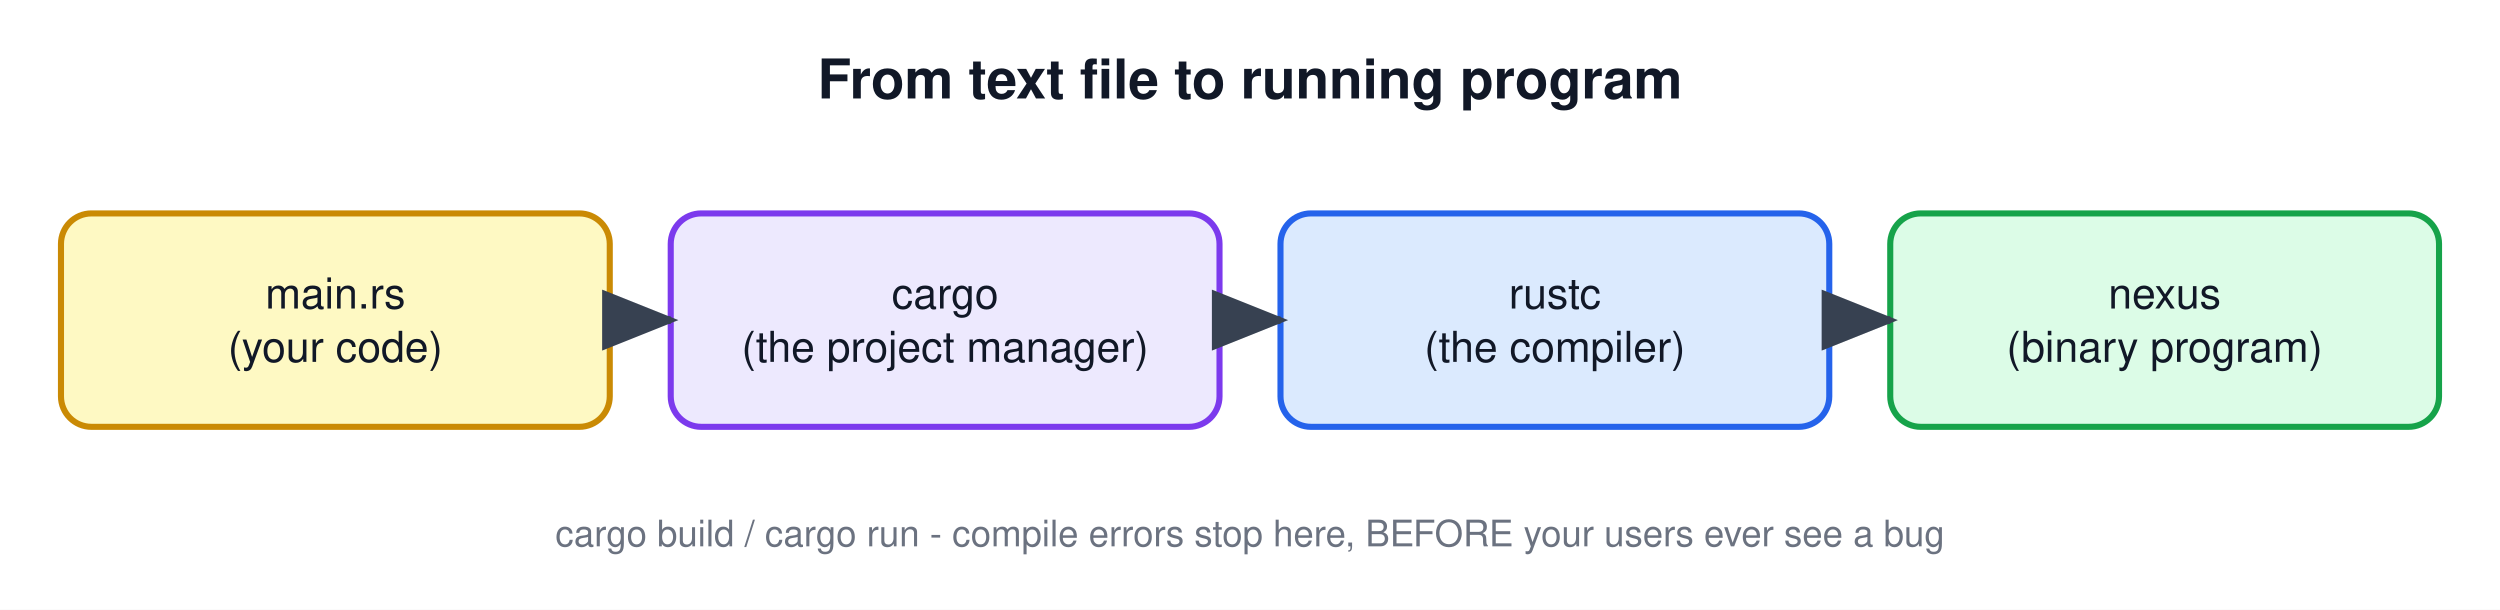
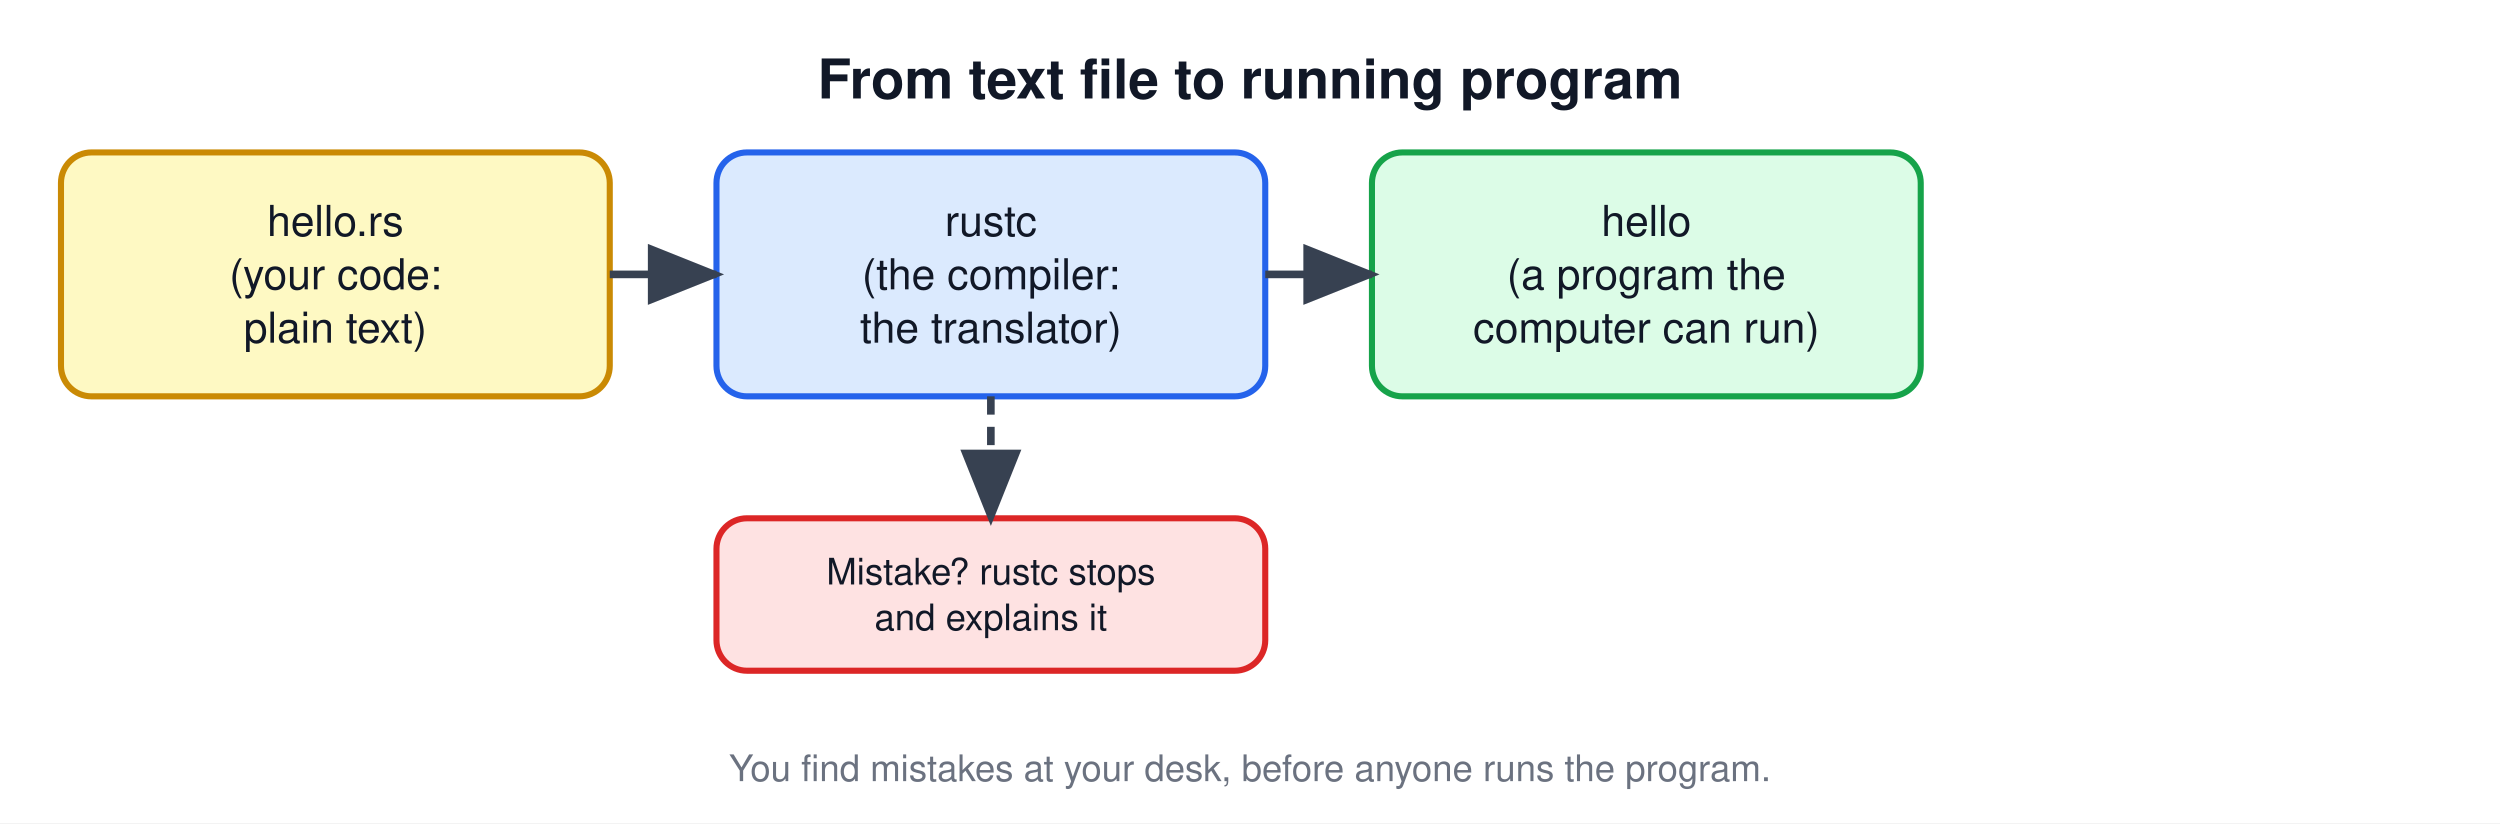
- <svg xmlns="http://www.w3.org/2000/svg" viewBox="0 0 820 200" width="820" height="200" role="img" aria-label="Compile pipeline: source to binary">
+ <svg xmlns="http://www.w3.org/2000/svg" viewBox="0 0 820 270" width="820" height="270" role="img" aria-label="From source code to a running program">
  <defs>
    <marker id="ah" markerWidth="10" markerHeight="8" refX="9" refY="4" orient="auto">
      <polygon points="0 0, 10 4, 0 8" fill="#374151" />
    </marker>
  </defs>
-   <rect width="820" height="200" fill="#ffffff" />
+   <rect width="820" height="270" fill="#ffffff" />
  <text x="410.0" y="32.3" font-family="Helvetica, Arial, sans-serif" font-size="18" text-anchor="middle" font-weight="bold" fill="#111827">From text file to running program</text>
-   <rect x="20" y="70" width="180" height="70" rx="10" fill="#fef9c3" stroke="#ca8a04" stroke-width="2" />
-   <text x="110.0" y="101.2" font-family="Helvetica, Arial, sans-serif" font-size="14" text-anchor="middle" font-weight="normal" fill="#111827">main.rs</text>
-   <text x="110.0" y="118.7" font-family="Helvetica, Arial, sans-serif" font-size="14" text-anchor="middle" font-weight="normal" fill="#111827">(your code)</text>
-   <rect x="220" y="70" width="180" height="70" rx="10" fill="#ede9fe" stroke="#7c3aed" stroke-width="2" />
-   <text x="310.0" y="101.2" font-family="Helvetica, Arial, sans-serif" font-size="14" text-anchor="middle" font-weight="normal" fill="#111827">cargo</text>
-   <text x="310.0" y="118.7" font-family="Helvetica, Arial, sans-serif" font-size="14" text-anchor="middle" font-weight="normal" fill="#111827">(the project manager)</text>
-   <rect x="420" y="70" width="180" height="70" rx="10" fill="#dbeafe" stroke="#2563eb" stroke-width="2" />
-   <text x="510.0" y="101.2" font-family="Helvetica, Arial, sans-serif" font-size="14" text-anchor="middle" font-weight="normal" fill="#111827">rustc</text>
-   <text x="510.0" y="118.7" font-family="Helvetica, Arial, sans-serif" font-size="14" text-anchor="middle" font-weight="normal" fill="#111827">(the compiler)</text>
-   <rect x="620" y="70" width="180" height="70" rx="10" fill="#dcfce7" stroke="#16a34a" stroke-width="2" />
-   <text x="710.0" y="101.2" font-family="Helvetica, Arial, sans-serif" font-size="14" text-anchor="middle" font-weight="normal" fill="#111827">nexus</text>
-   <text x="710.0" y="118.7" font-family="Helvetica, Arial, sans-serif" font-size="14" text-anchor="middle" font-weight="normal" fill="#111827">(binary program)</text>
-   <line x1="200" y1="105" x2="220" y2="105" stroke="#374151" stroke-width="2.5" marker-end="url(#ah)" />
-   <line x1="400" y1="105" x2="420" y2="105" stroke="#374151" stroke-width="2.5" marker-end="url(#ah)" />
-   <line x1="600" y1="105" x2="620" y2="105" stroke="#374151" stroke-width="2.5" marker-end="url(#ah)" />
-   <text x="410" y="179.2" font-family="Helvetica, Arial, sans-serif" font-size="12" text-anchor="middle" font-weight="normal" fill="#6b7280">cargo build / cargo run  -  compile errors stop here, BEFORE your users ever see a bug</text>
+   <rect x="20" y="50" width="180" height="80" rx="10" fill="#fef9c3" stroke="#ca8a04" stroke-width="2" />
+   <text x="110.0" y="77.4" font-family="Helvetica, Arial, sans-serif" font-size="14" text-anchor="middle" font-weight="normal" fill="#111827">hello.rs</text>
+   <text x="110.0" y="94.9" font-family="Helvetica, Arial, sans-serif" font-size="14" text-anchor="middle" font-weight="normal" fill="#111827">(your code:</text>
+   <text x="110.0" y="112.4" font-family="Helvetica, Arial, sans-serif" font-size="14" text-anchor="middle" font-weight="normal" fill="#111827">plain text)</text>
+   <rect x="235" y="50" width="180" height="80" rx="10" fill="#dbeafe" stroke="#2563eb" stroke-width="2" />
+   <text x="325.0" y="77.4" font-family="Helvetica, Arial, sans-serif" font-size="14" text-anchor="middle" font-weight="normal" fill="#111827">rustc</text>
+   <text x="325.0" y="94.9" font-family="Helvetica, Arial, sans-serif" font-size="14" text-anchor="middle" font-weight="normal" fill="#111827">(the compiler:</text>
+   <text x="325.0" y="112.4" font-family="Helvetica, Arial, sans-serif" font-size="14" text-anchor="middle" font-weight="normal" fill="#111827">the translator)</text>
+   <rect x="450" y="50" width="180" height="80" rx="10" fill="#dcfce7" stroke="#16a34a" stroke-width="2" />
+   <text x="540.0" y="77.4" font-family="Helvetica, Arial, sans-serif" font-size="14" text-anchor="middle" font-weight="normal" fill="#111827">hello</text>
+   <text x="540.0" y="94.9" font-family="Helvetica, Arial, sans-serif" font-size="14" text-anchor="middle" font-weight="normal" fill="#111827">(a program the</text>
+   <text x="540.0" y="112.4" font-family="Helvetica, Arial, sans-serif" font-size="14" text-anchor="middle" font-weight="normal" fill="#111827">computer can run)</text>
+   <line x1="200" y1="90" x2="235" y2="90" stroke="#374151" stroke-width="2.5" marker-end="url(#ah)" />
+   <line x1="415" y1="90" x2="450" y2="90" stroke="#374151" stroke-width="2.5" marker-end="url(#ah)" />
+   <rect x="235" y="170" width="180" height="50" rx="10" fill="#fee2e2" stroke="#dc2626" stroke-width="2" />
+   <text x="325.0" y="191.7" font-family="Helvetica, Arial, sans-serif" font-size="12" text-anchor="middle" font-weight="normal" fill="#111827">Mistake? rustc stops</text>
+   <text x="325.0" y="206.7" font-family="Helvetica, Arial, sans-serif" font-size="12" text-anchor="middle" font-weight="normal" fill="#111827">and explains it</text>
+   <line x1="325" y1="130" x2="325" y2="170" stroke="#374151" stroke-width="2.5" marker-end="url(#ah)" stroke-dasharray="6 4" />
+   <text x="410" y="256.2" font-family="Helvetica, Arial, sans-serif" font-size="12" text-anchor="middle" font-weight="normal" fill="#6b7280">You find mistakes at your desk, before anyone runs the program.</text>
</svg>
